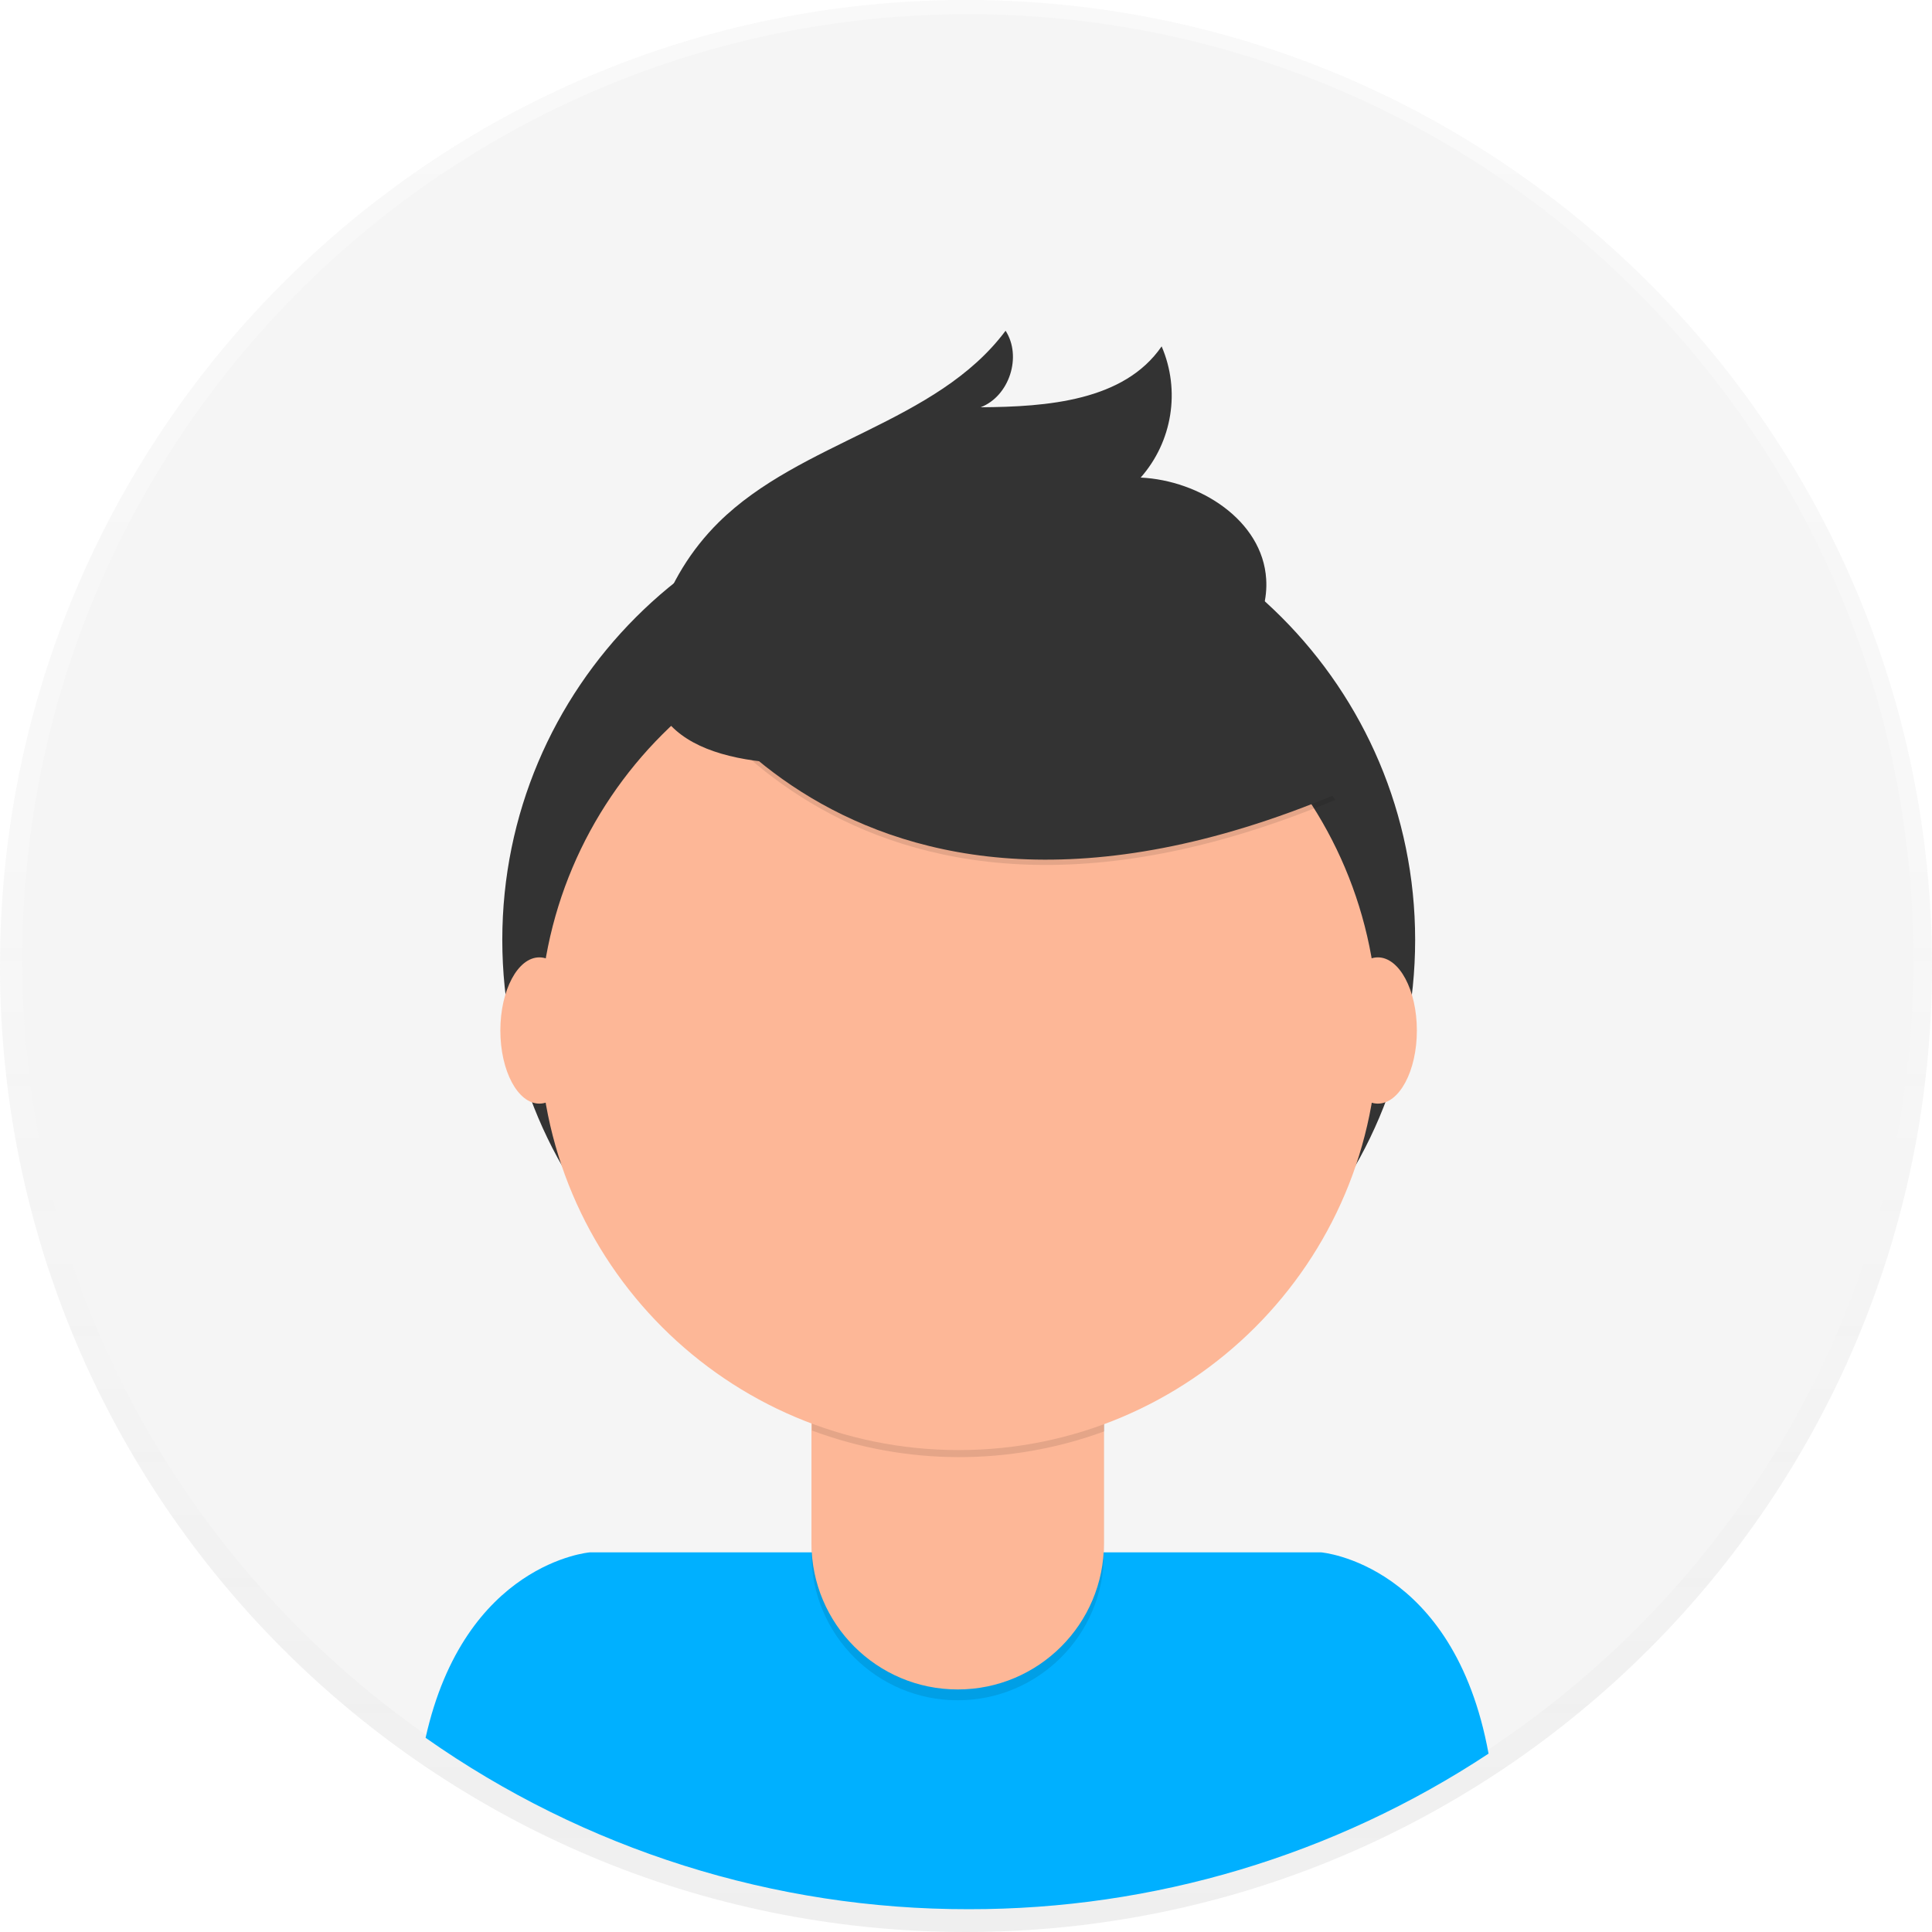
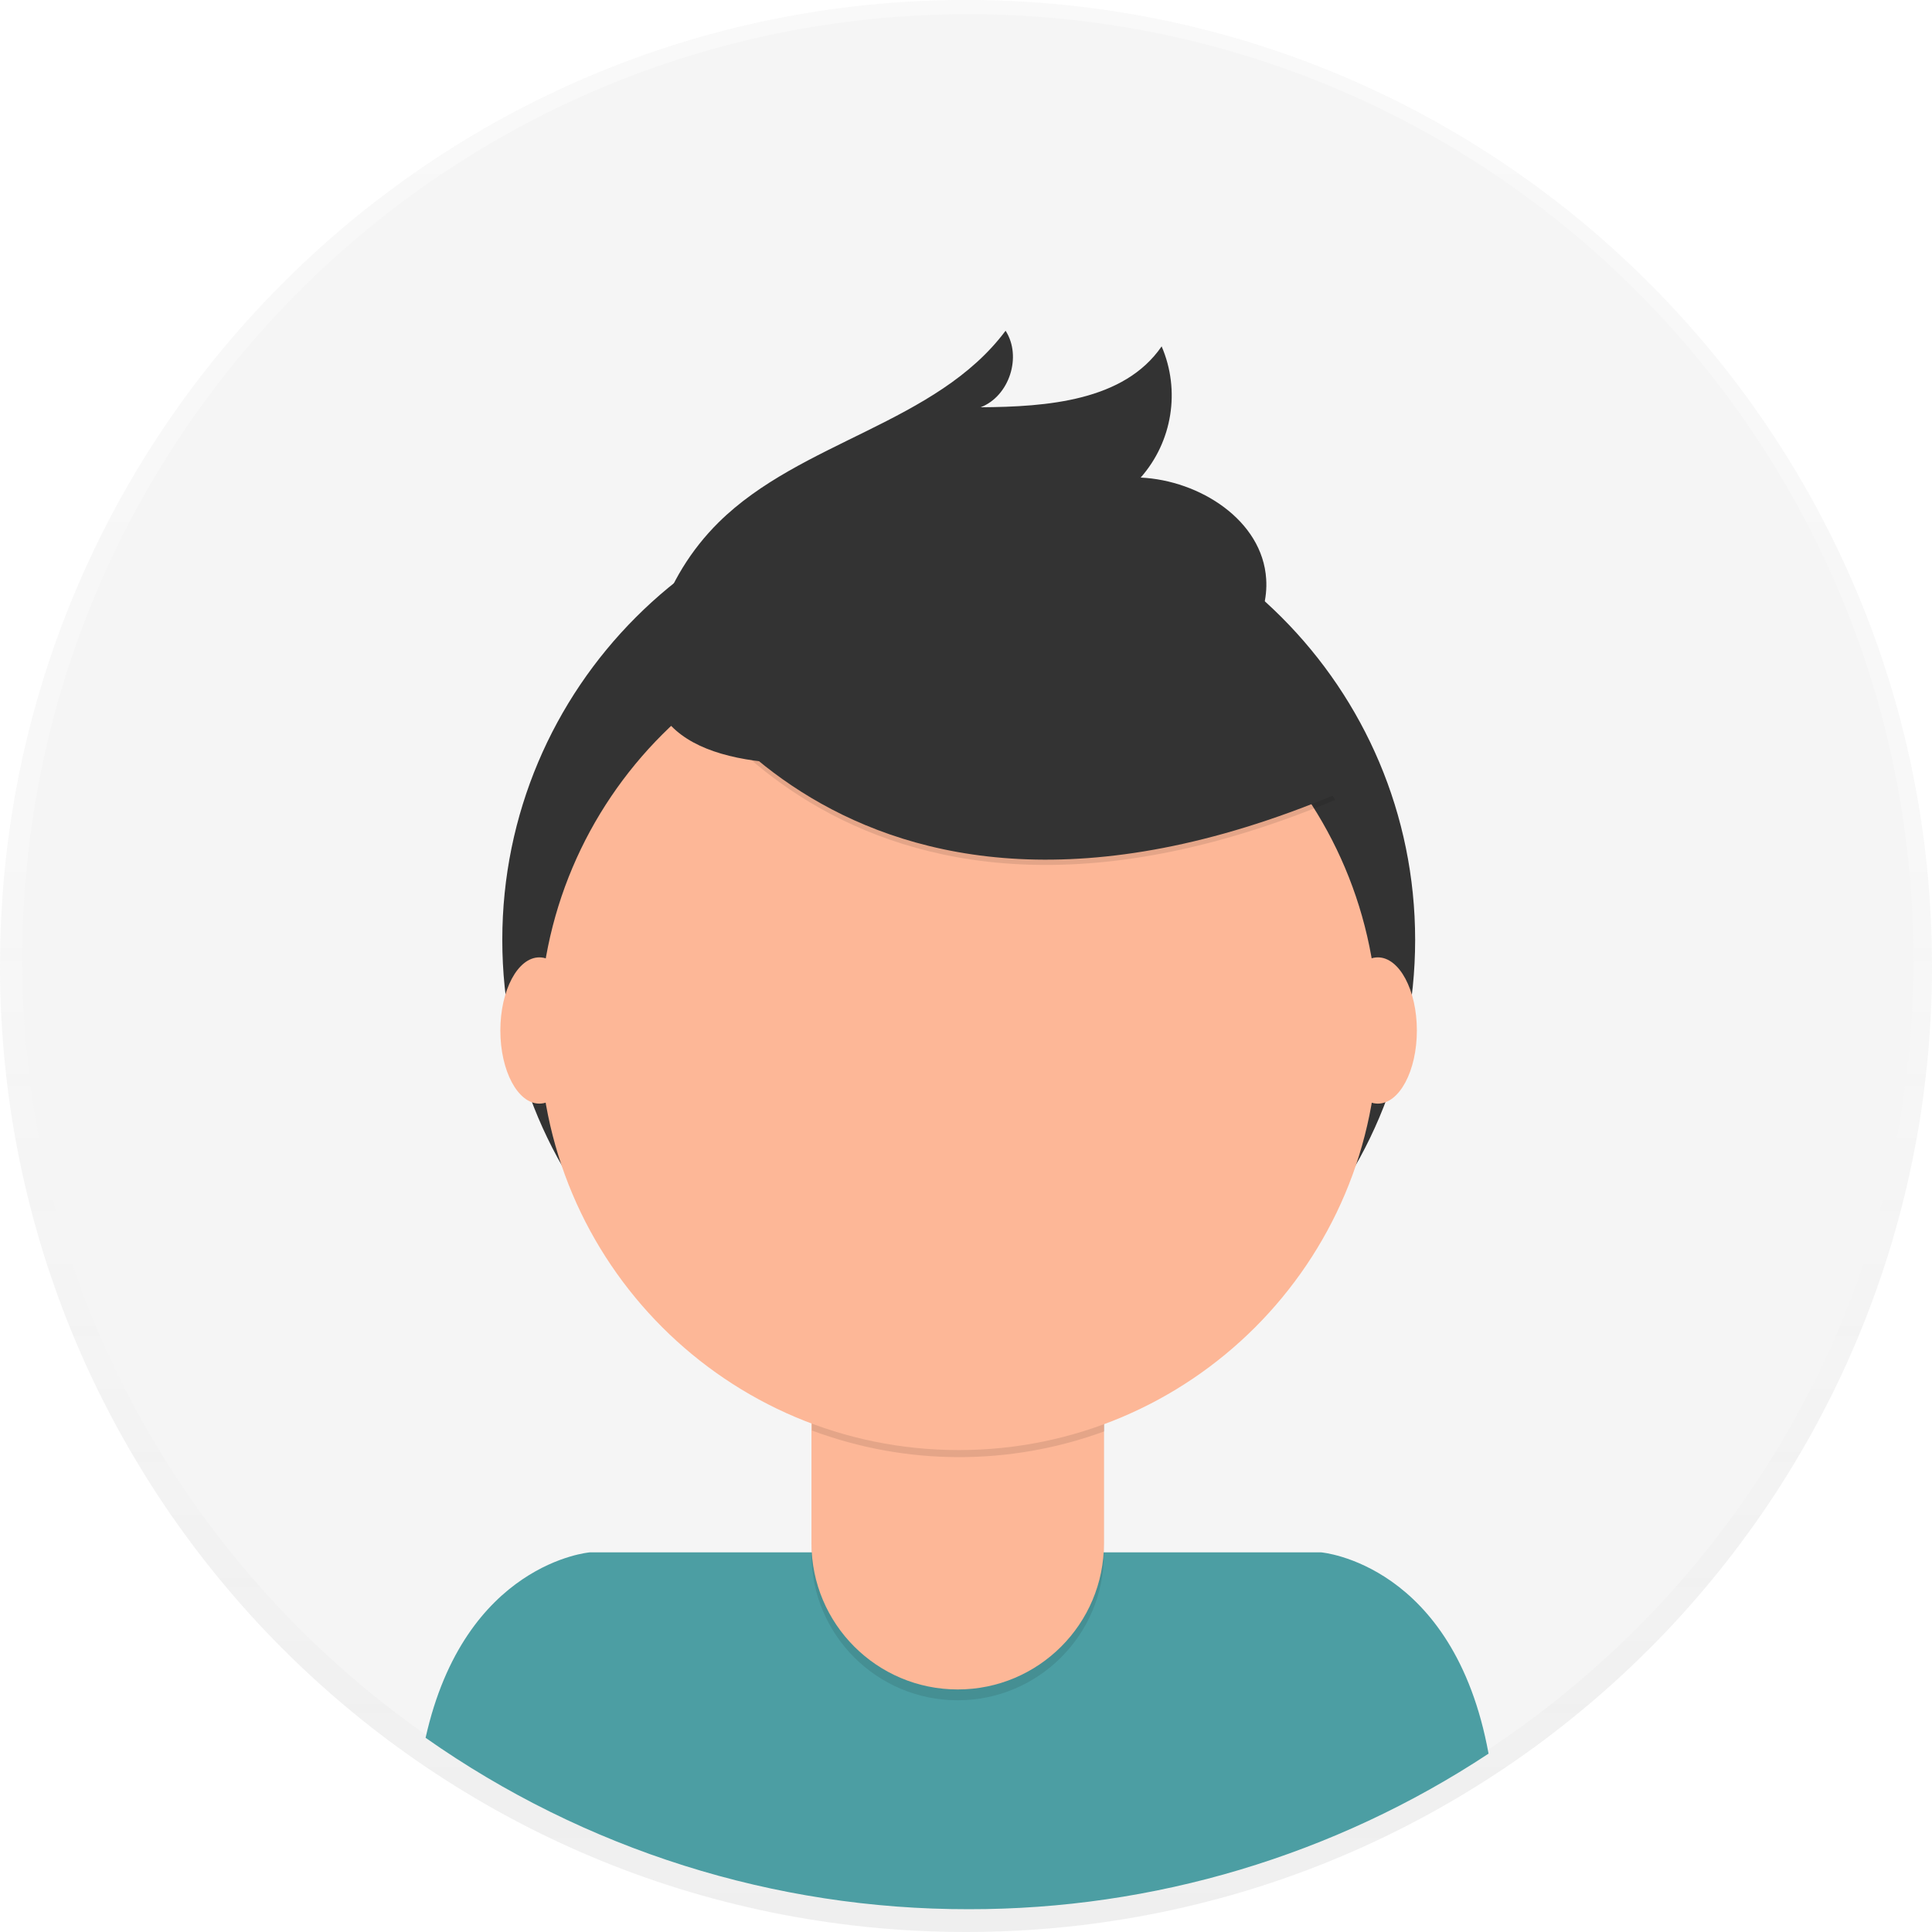
<svg xmlns="http://www.w3.org/2000/svg" id="457bf273-24a3-4fd8-a857-e9b918267d6a" data-name="Layer 1" width="698" height="698" viewBox="0 0 698 698">
  <defs>
    <linearGradient id="b247946c-c62f-4d08-994a-4c3d64e1e98f" x1="349" y1="698" x2="349" gradientUnits="userSpaceOnUse">
      <stop offset="0" stop-color="gray" stop-opacity="0.25" />
      <stop offset="0.54" stop-color="gray" stop-opacity="0.12" />
      <stop offset="1" stop-color="gray" stop-opacity="0.1" />
    </linearGradient>
  </defs>
  <g opacity="0.5">
    <circle cx="349" cy="349" r="349" fill="url(#b247946c-c62f-4d08-994a-4c3d64e1e98f)" />
  </g>
  <circle cx="349.68" cy="346.77" r="341.64" fill="#f5f5f5" />
-   <path d="M601,790.76a340,340,0,0,0,187.79-56.2c-12.59-68.8-60.5-72.72-60.5-72.72H464.09s-45.21,3.71-59.33,67A340.07,340.07,0,0,0,601,790.76Z" transform="translate(-251 -101)" fill="#00b0ff" />
+   <path d="M601,790.76a340,340,0,0,0,187.79-56.2c-12.59-68.8-60.5-72.72-60.5-72.72H464.09s-45.21,3.71-59.33,67A340.07,340.07,0,0,0,601,790.76Z" transform="translate(-251 -101)" fill="#4c9ea3" />
  <circle cx="346.37" cy="339.57" r="164.9" fill="#333" />
  <path d="M293.15,476.92H398.81a0,0,0,0,1,0,0v84.53A52.83,52.83,0,0,1,346,614.28h0a52.83,52.83,0,0,1-52.83-52.83V476.92a0,0,0,0,1,0,0Z" opacity="0.1" />
  <path d="M296.5,473h99a3.35,3.35,0,0,1,3.35,3.35v81.18A52.83,52.83,0,0,1,346,610.37h0a52.83,52.83,0,0,1-52.83-52.83V476.35A3.35,3.35,0,0,1,296.5,473Z" fill="#fdb797" />
  <path d="M544.34,617.82a152.07,152.07,0,0,0,105.66.29v-13H544.34Z" transform="translate(-251 -101)" opacity="0.1" />
  <circle cx="346.37" cy="372.44" r="151.45" fill="#fdb797" />
  <path d="M489.49,335.68S553.32,465.24,733.37,390l-41.92-65.73-74.31-26.67Z" transform="translate(-251 -101)" opacity="0.1" />
  <path d="M489.49,333.78s63.83,129.56,243.88,54.3l-41.92-65.73-74.31-26.67Z" transform="translate(-251 -101)" fill="#333" />
  <path d="M488.93,325a87.49,87.49,0,0,1,21.69-35.27c29.79-29.45,78.63-35.66,103.68-69.24,6,9.32,1.36,23.65-9,27.65,24-.16,51.81-2.26,65.38-22a44.89,44.89,0,0,1-7.57,47.4c21.27,1,44,15.4,45.34,36.65.92,14.16-8,27.56-19.59,35.68s-25.71,11.85-39.56,14.9C608.86,369.7,462.54,407.07,488.93,325Z" transform="translate(-251 -101)" fill="#333" />
  <ellipse cx="194.86" cy="372.3" rx="14.09" ry="26.42" fill="#fdb797" />
  <ellipse cx="497.8" cy="372.3" rx="14.09" ry="26.42" fill="#fdb797" />
</svg>
